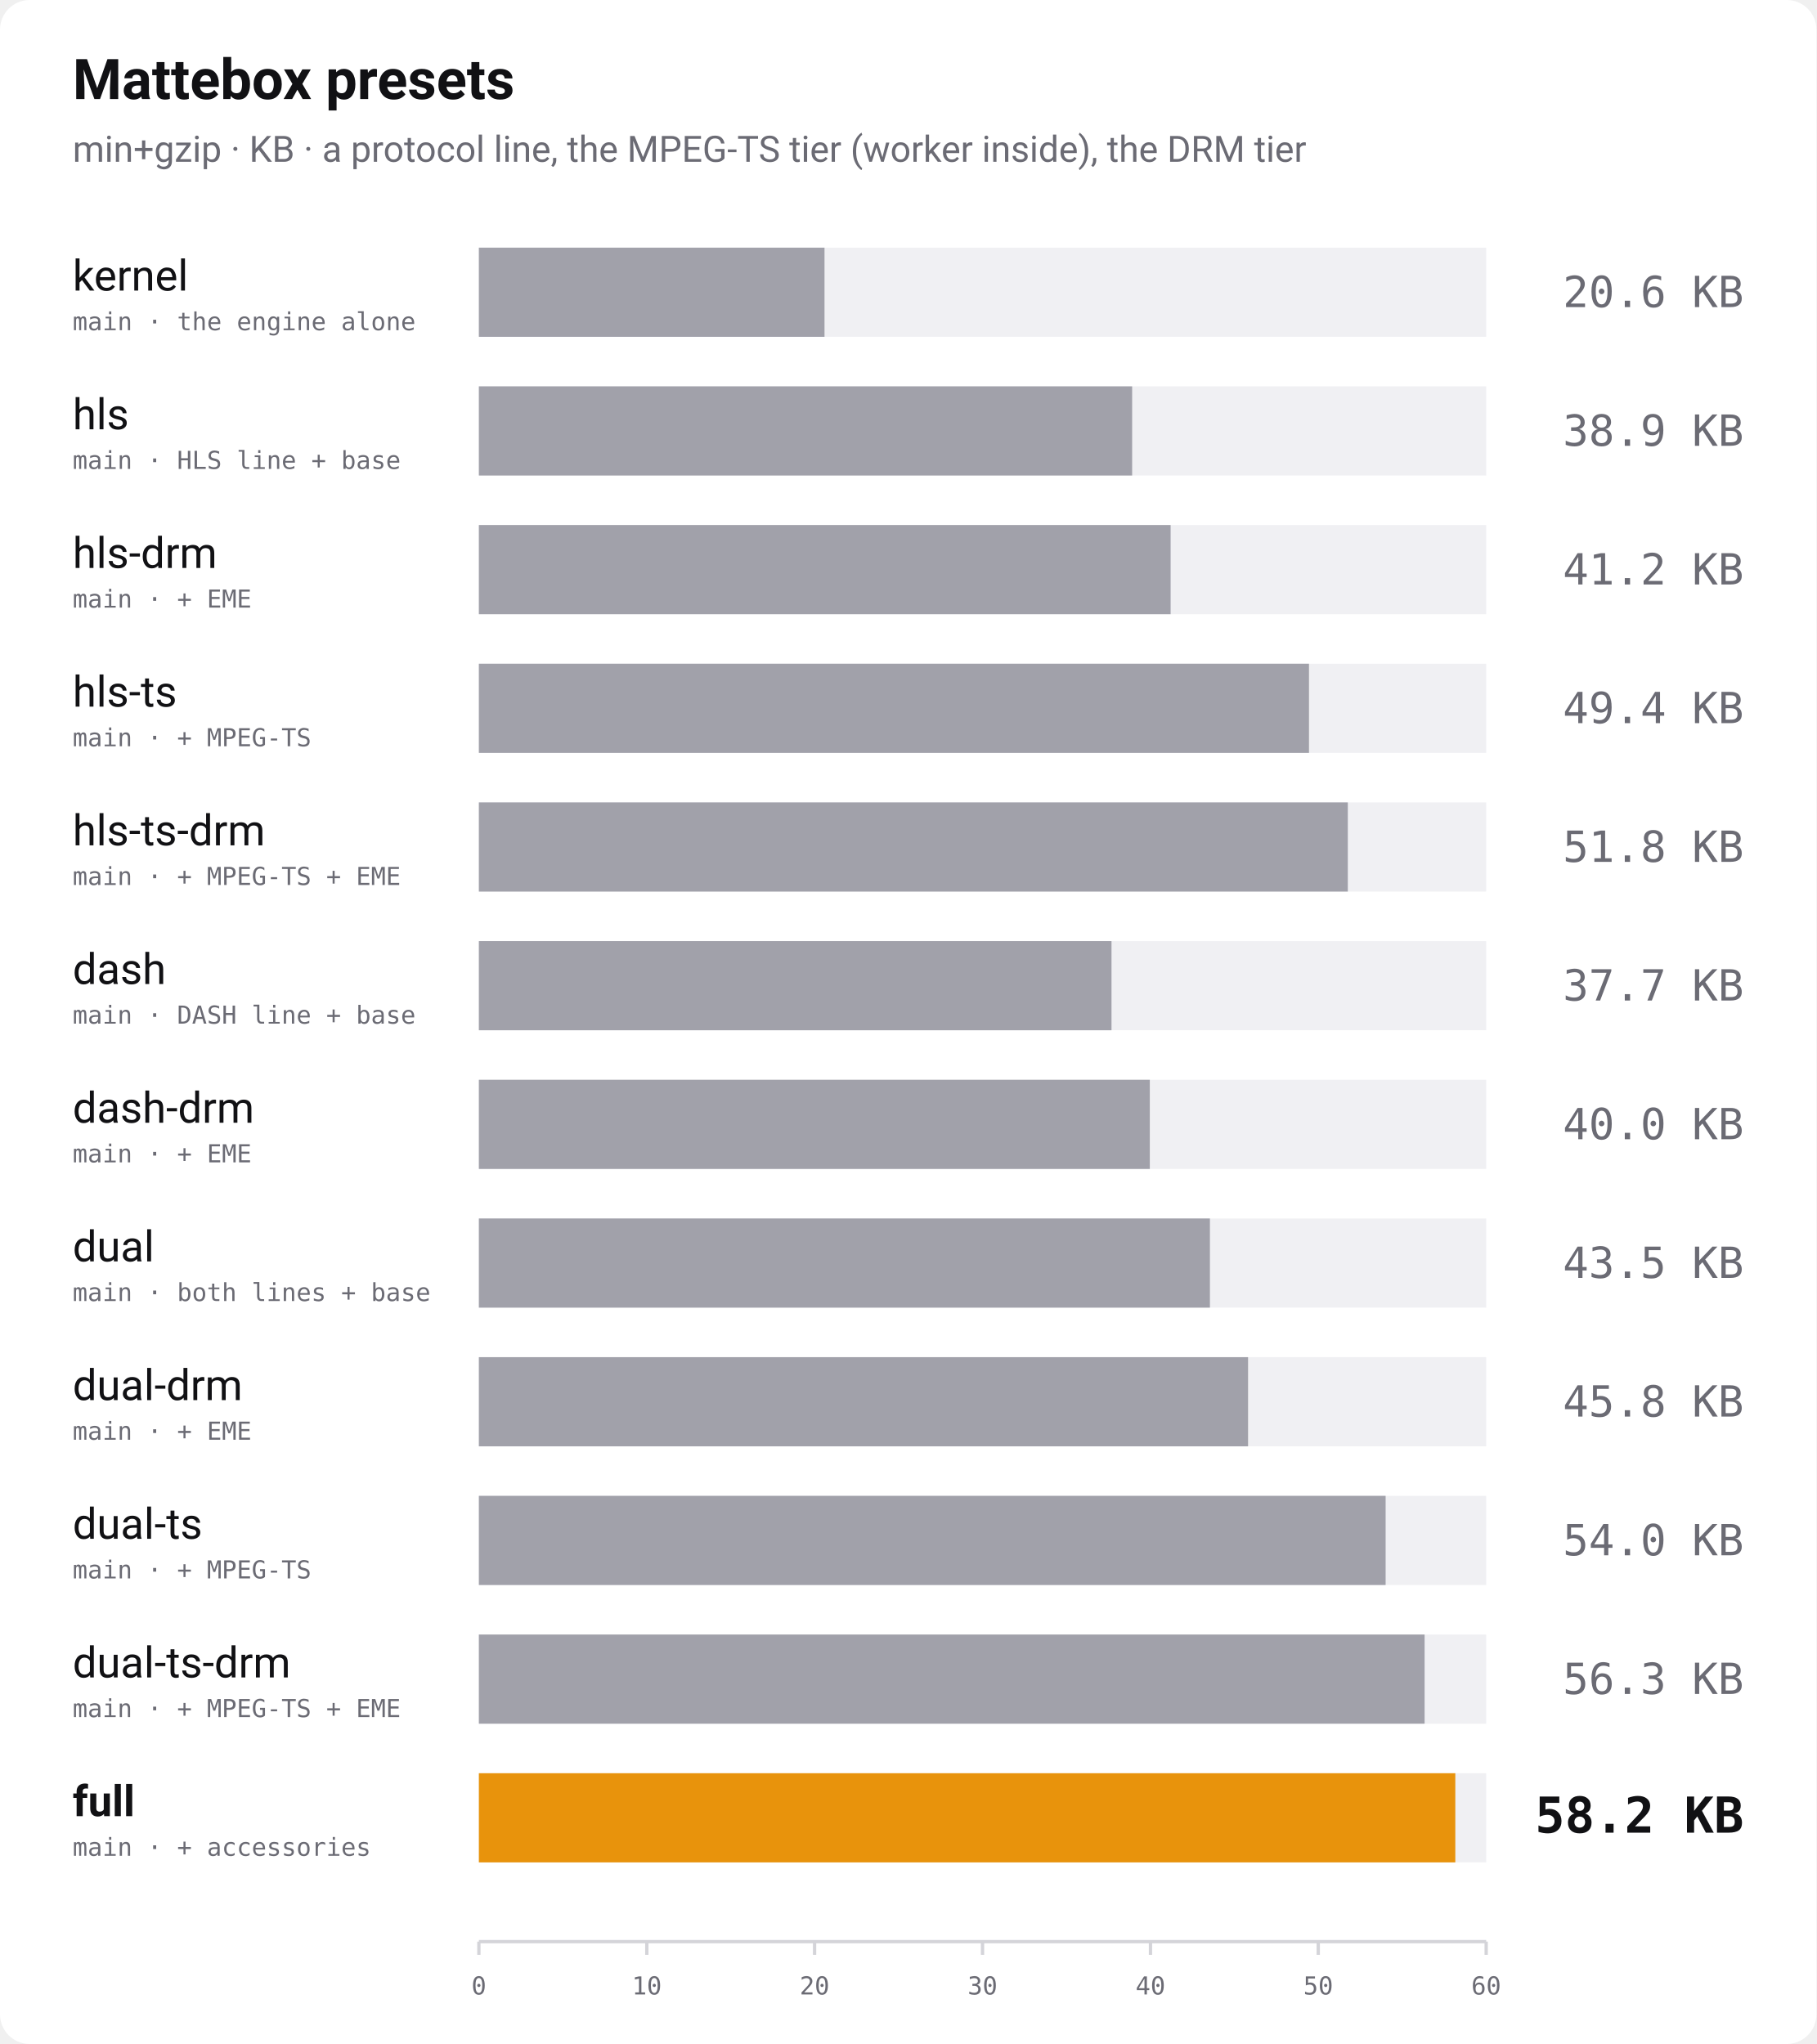
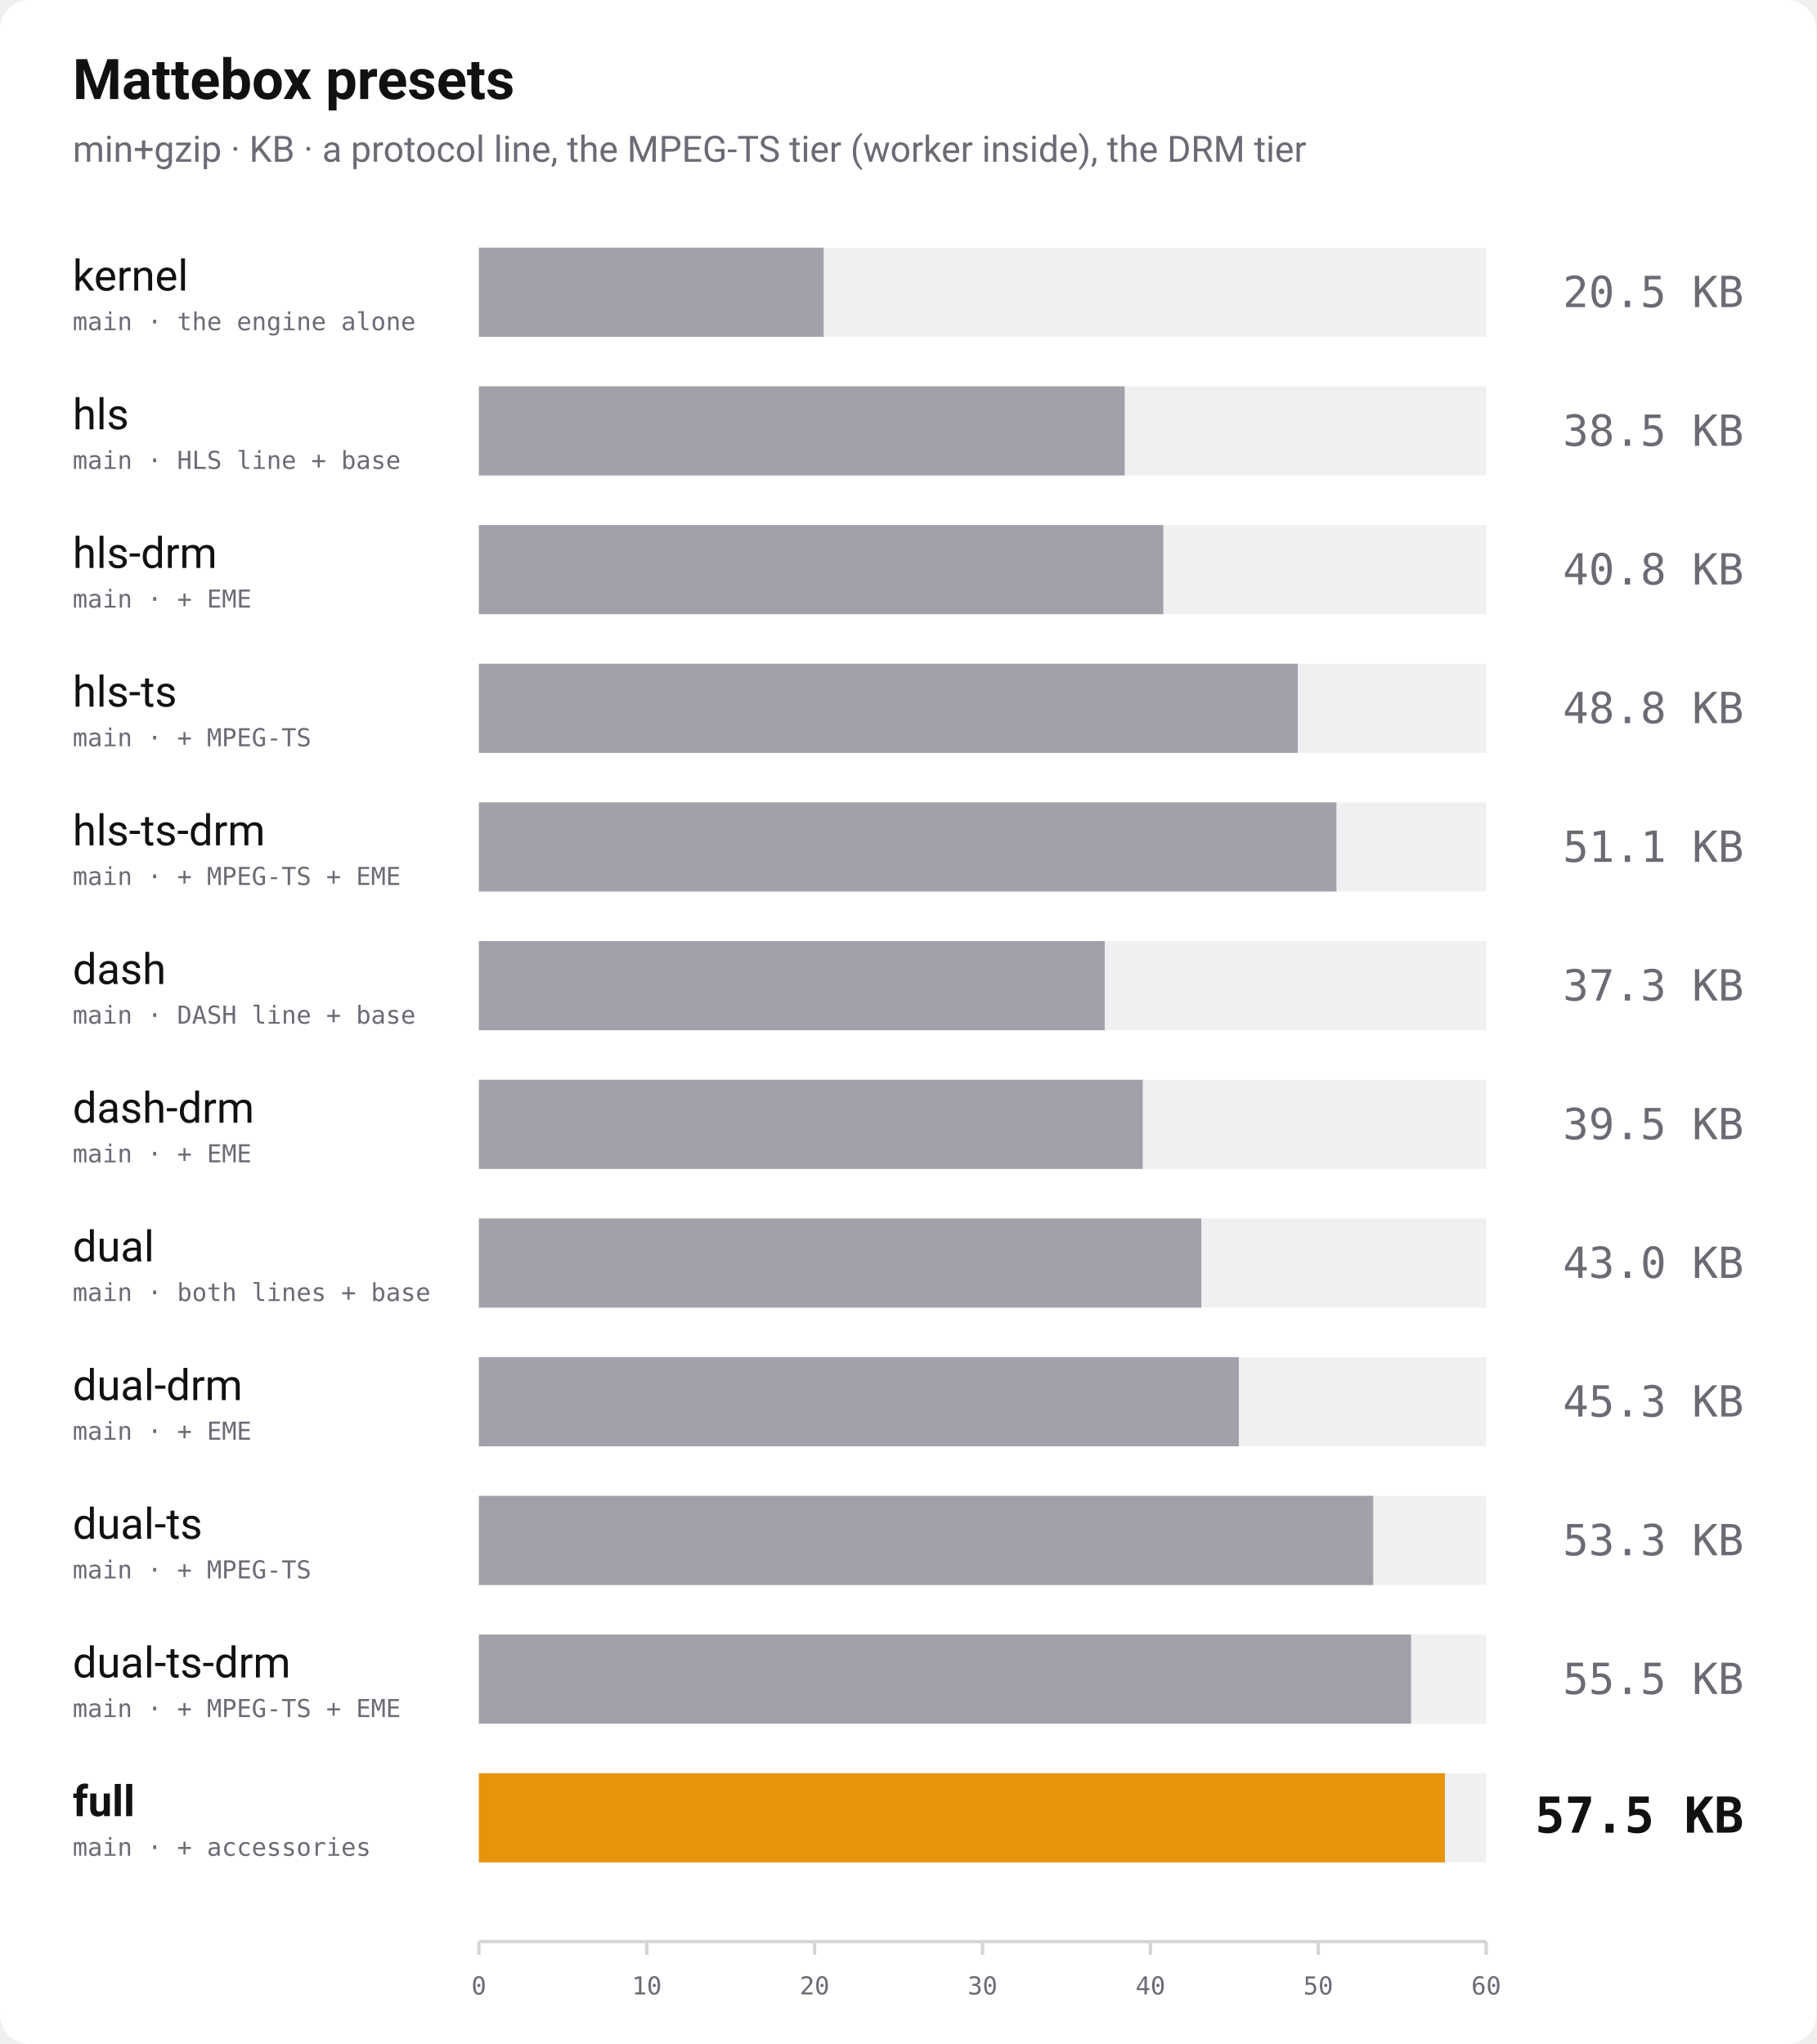
<svg xmlns="http://www.w3.org/2000/svg" width="1100" height="1238" viewBox="0 0 1100 1238" role="img" aria-label="Bundle size of every Mattebox preset, min+gzip">
  <rect width="1100" height="1238" rx="18" fill="#ffffff" />
  <text x="44" y="60" font-family="-apple-system, 'Segoe UI', Roboto, Helvetica, Arial, sans-serif" font-size="34" font-weight="700" fill="#111114">Mattebox presets</text>
  <text x="44" y="98" font-family="-apple-system, 'Segoe UI', Roboto, Helvetica, Arial, sans-serif" font-size="22" fill="#6b6b74">min+gzip · KB · a protocol line, the MPEG-TS tier (worker inside), the DRM tier</text>
  <text x="44" y="176" font-family="-apple-system, 'Segoe UI', Roboto, Helvetica, Arial, sans-serif" font-size="26" font-weight="400" fill="#111114">kernel</text>
  <text x="44" y="200" font-family="ui-monospace, 'SF Mono', Menlo, Consolas, monospace" font-size="15" fill="#6b6b74">main · the engine alone</text>
  <rect x="290" y="150" width="610" height="54" fill="#f0f0f3" />
-   <rect x="290" y="150" width="209.3" height="54" fill="#a1a1aa" />
-   <text x="1056" y="186" text-anchor="end" font-family="ui-monospace, 'SF Mono', Menlo, Consolas, monospace" font-size="26" font-weight="400" fill="#6b6b74">20.6 KB</text>
+   <rect x="290" y="150" width="208.8" height="54" fill="#a1a1aa" />
+   <text x="1056" y="186" text-anchor="end" font-family="ui-monospace, 'SF Mono', Menlo, Consolas, monospace" font-size="26" font-weight="400" fill="#6b6b74">20.5 KB</text>
  <text x="44" y="260" font-family="-apple-system, 'Segoe UI', Roboto, Helvetica, Arial, sans-serif" font-size="26" font-weight="400" fill="#111114">hls</text>
  <text x="44" y="284" font-family="ui-monospace, 'SF Mono', Menlo, Consolas, monospace" font-size="15" fill="#6b6b74">main · HLS line + base</text>
  <rect x="290" y="234" width="610" height="54" fill="#f0f0f3" />
-   <rect x="290" y="234" width="395.6" height="54" fill="#a1a1aa" />
-   <text x="1056" y="270" text-anchor="end" font-family="ui-monospace, 'SF Mono', Menlo, Consolas, monospace" font-size="26" font-weight="400" fill="#6b6b74">38.9 KB</text>
+   <rect x="290" y="234" width="391.1" height="54" fill="#a1a1aa" />
+   <text x="1056" y="270" text-anchor="end" font-family="ui-monospace, 'SF Mono', Menlo, Consolas, monospace" font-size="26" font-weight="400" fill="#6b6b74">38.5 KB</text>
  <text x="44" y="344" font-family="-apple-system, 'Segoe UI', Roboto, Helvetica, Arial, sans-serif" font-size="26" font-weight="400" fill="#111114">hls-drm</text>
  <text x="44" y="368" font-family="ui-monospace, 'SF Mono', Menlo, Consolas, monospace" font-size="15" fill="#6b6b74">main · + EME</text>
  <rect x="290" y="318" width="610" height="54" fill="#f0f0f3" />
-   <rect x="290" y="318" width="418.9" height="54" fill="#a1a1aa" />
-   <text x="1056" y="354" text-anchor="end" font-family="ui-monospace, 'SF Mono', Menlo, Consolas, monospace" font-size="26" font-weight="400" fill="#6b6b74">41.2 KB</text>
+   <rect x="290" y="318" width="414.5" height="54" fill="#a1a1aa" />
+   <text x="1056" y="354" text-anchor="end" font-family="ui-monospace, 'SF Mono', Menlo, Consolas, monospace" font-size="26" font-weight="400" fill="#6b6b74">40.8 KB</text>
  <text x="44" y="428" font-family="-apple-system, 'Segoe UI', Roboto, Helvetica, Arial, sans-serif" font-size="26" font-weight="400" fill="#111114">hls-ts</text>
  <text x="44" y="452" font-family="ui-monospace, 'SF Mono', Menlo, Consolas, monospace" font-size="15" fill="#6b6b74">main · + MPEG-TS</text>
  <rect x="290" y="402" width="610" height="54" fill="#f0f0f3" />
-   <rect x="290" y="402" width="502.7" height="54" fill="#a1a1aa" />
-   <text x="1056" y="438" text-anchor="end" font-family="ui-monospace, 'SF Mono', Menlo, Consolas, monospace" font-size="26" font-weight="400" fill="#6b6b74">49.4 KB</text>
+   <rect x="290" y="402" width="495.9" height="54" fill="#a1a1aa" />
+   <text x="1056" y="438" text-anchor="end" font-family="ui-monospace, 'SF Mono', Menlo, Consolas, monospace" font-size="26" font-weight="400" fill="#6b6b74">48.8 KB</text>
  <text x="44" y="512" font-family="-apple-system, 'Segoe UI', Roboto, Helvetica, Arial, sans-serif" font-size="26" font-weight="400" fill="#111114">hls-ts-drm</text>
  <text x="44" y="536" font-family="ui-monospace, 'SF Mono', Menlo, Consolas, monospace" font-size="15" fill="#6b6b74">main · + MPEG-TS + EME</text>
  <rect x="290" y="486" width="610" height="54" fill="#f0f0f3" />
-   <rect x="290" y="486" width="526.2" height="54" fill="#a1a1aa" />
-   <text x="1056" y="522" text-anchor="end" font-family="ui-monospace, 'SF Mono', Menlo, Consolas, monospace" font-size="26" font-weight="400" fill="#6b6b74">51.8 KB</text>
+   <rect x="290" y="486" width="519.3" height="54" fill="#a1a1aa" />
+   <text x="1056" y="522" text-anchor="end" font-family="ui-monospace, 'SF Mono', Menlo, Consolas, monospace" font-size="26" font-weight="400" fill="#6b6b74">51.1 KB</text>
  <text x="44" y="596" font-family="-apple-system, 'Segoe UI', Roboto, Helvetica, Arial, sans-serif" font-size="26" font-weight="400" fill="#111114">dash</text>
  <text x="44" y="620" font-family="ui-monospace, 'SF Mono', Menlo, Consolas, monospace" font-size="15" fill="#6b6b74">main · DASH line + base</text>
  <rect x="290" y="570" width="610" height="54" fill="#f0f0f3" />
-   <rect x="290" y="570" width="383.1" height="54" fill="#a1a1aa" />
-   <text x="1056" y="606" text-anchor="end" font-family="ui-monospace, 'SF Mono', Menlo, Consolas, monospace" font-size="26" font-weight="400" fill="#6b6b74">37.7 KB</text>
+   <rect x="290" y="570" width="379.0" height="54" fill="#a1a1aa" />
+   <text x="1056" y="606" text-anchor="end" font-family="ui-monospace, 'SF Mono', Menlo, Consolas, monospace" font-size="26" font-weight="400" fill="#6b6b74">37.3 KB</text>
  <text x="44" y="680" font-family="-apple-system, 'Segoe UI', Roboto, Helvetica, Arial, sans-serif" font-size="26" font-weight="400" fill="#111114">dash-drm</text>
  <text x="44" y="704" font-family="ui-monospace, 'SF Mono', Menlo, Consolas, monospace" font-size="15" fill="#6b6b74">main · + EME</text>
  <rect x="290" y="654" width="610" height="54" fill="#f0f0f3" />
-   <rect x="290" y="654" width="406.3" height="54" fill="#a1a1aa" />
-   <text x="1056" y="690" text-anchor="end" font-family="ui-monospace, 'SF Mono', Menlo, Consolas, monospace" font-size="26" font-weight="400" fill="#6b6b74">40.0 KB</text>
+   <rect x="290" y="654" width="402.0" height="54" fill="#a1a1aa" />
+   <text x="1056" y="690" text-anchor="end" font-family="ui-monospace, 'SF Mono', Menlo, Consolas, monospace" font-size="26" font-weight="400" fill="#6b6b74">39.5 KB</text>
  <text x="44" y="764" font-family="-apple-system, 'Segoe UI', Roboto, Helvetica, Arial, sans-serif" font-size="26" font-weight="400" fill="#111114">dual</text>
  <text x="44" y="788" font-family="ui-monospace, 'SF Mono', Menlo, Consolas, monospace" font-size="15" fill="#6b6b74">main · both lines + base</text>
  <rect x="290" y="738" width="610" height="54" fill="#f0f0f3" />
-   <rect x="290" y="738" width="442.7" height="54" fill="#a1a1aa" />
-   <text x="1056" y="774" text-anchor="end" font-family="ui-monospace, 'SF Mono', Menlo, Consolas, monospace" font-size="26" font-weight="400" fill="#6b6b74">43.5 KB</text>
+   <rect x="290" y="738" width="437.5" height="54" fill="#a1a1aa" />
+   <text x="1056" y="774" text-anchor="end" font-family="ui-monospace, 'SF Mono', Menlo, Consolas, monospace" font-size="26" font-weight="400" fill="#6b6b74">43.0 KB</text>
  <text x="44" y="848" font-family="-apple-system, 'Segoe UI', Roboto, Helvetica, Arial, sans-serif" font-size="26" font-weight="400" fill="#111114">dual-drm</text>
  <text x="44" y="872" font-family="ui-monospace, 'SF Mono', Menlo, Consolas, monospace" font-size="15" fill="#6b6b74">main · + EME</text>
  <rect x="290" y="822" width="610" height="54" fill="#f0f0f3" />
-   <rect x="290" y="822" width="465.8" height="54" fill="#a1a1aa" />
-   <text x="1056" y="858" text-anchor="end" font-family="ui-monospace, 'SF Mono', Menlo, Consolas, monospace" font-size="26" font-weight="400" fill="#6b6b74">45.8 KB</text>
+   <rect x="290" y="822" width="460.2" height="54" fill="#a1a1aa" />
+   <text x="1056" y="858" text-anchor="end" font-family="ui-monospace, 'SF Mono', Menlo, Consolas, monospace" font-size="26" font-weight="400" fill="#6b6b74">45.3 KB</text>
  <text x="44" y="932" font-family="-apple-system, 'Segoe UI', Roboto, Helvetica, Arial, sans-serif" font-size="26" font-weight="400" fill="#111114">dual-ts</text>
  <text x="44" y="956" font-family="ui-monospace, 'SF Mono', Menlo, Consolas, monospace" font-size="15" fill="#6b6b74">main · + MPEG-TS</text>
  <rect x="290" y="906" width="610" height="54" fill="#f0f0f3" />
-   <rect x="290" y="906" width="549.1" height="54" fill="#a1a1aa" />
-   <text x="1056" y="942" text-anchor="end" font-family="ui-monospace, 'SF Mono', Menlo, Consolas, monospace" font-size="26" font-weight="400" fill="#6b6b74">54.0 KB</text>
+   <rect x="290" y="906" width="541.6" height="54" fill="#a1a1aa" />
+   <text x="1056" y="942" text-anchor="end" font-family="ui-monospace, 'SF Mono', Menlo, Consolas, monospace" font-size="26" font-weight="400" fill="#6b6b74">53.3 KB</text>
  <text x="44" y="1016" font-family="-apple-system, 'Segoe UI', Roboto, Helvetica, Arial, sans-serif" font-size="26" font-weight="400" fill="#111114">dual-ts-drm</text>
  <text x="44" y="1040" font-family="ui-monospace, 'SF Mono', Menlo, Consolas, monospace" font-size="15" fill="#6b6b74">main · + MPEG-TS + EME</text>
  <rect x="290" y="990" width="610" height="54" fill="#f0f0f3" />
-   <rect x="290" y="990" width="572.7" height="54" fill="#a1a1aa" />
-   <text x="1056" y="1026" text-anchor="end" font-family="ui-monospace, 'SF Mono', Menlo, Consolas, monospace" font-size="26" font-weight="400" fill="#6b6b74">56.3 KB</text>
+   <rect x="290" y="990" width="564.5" height="54" fill="#a1a1aa" />
+   <text x="1056" y="1026" text-anchor="end" font-family="ui-monospace, 'SF Mono', Menlo, Consolas, monospace" font-size="26" font-weight="400" fill="#6b6b74">55.5 KB</text>
  <text x="44" y="1100" font-family="-apple-system, 'Segoe UI', Roboto, Helvetica, Arial, sans-serif" font-size="26" font-weight="700" fill="#111114">full</text>
  <text x="44" y="1124" font-family="ui-monospace, 'SF Mono', Menlo, Consolas, monospace" font-size="15" fill="#6b6b74">main · + accessories</text>
  <rect x="290" y="1074" width="610" height="54" fill="#f0f0f3" />
-   <rect x="290" y="1074" width="591.3" height="54" fill="#e8930c" />
-   <text x="1056" y="1110" text-anchor="end" font-family="ui-monospace, 'SF Mono', Menlo, Consolas, monospace" font-size="30" font-weight="700" fill="#111114">58.2 KB</text>
+   <rect x="290" y="1074" width="585.0" height="54" fill="#e8930c" />
+   <text x="1056" y="1110" text-anchor="end" font-family="ui-monospace, 'SF Mono', Menlo, Consolas, monospace" font-size="30" font-weight="700" fill="#111114">57.5 KB</text>
  <line x1="290" y1="1176" x2="900" y2="1176" stroke="#d4d4d9" stroke-width="2" />
  <line x1="290.0" y1="1176" x2="290.0" y2="1184" stroke="#d4d4d9" stroke-width="2" />
  <text x="290.0" y="1208" text-anchor="middle" font-family="ui-monospace, 'SF Mono', Menlo, Consolas, monospace" font-size="15" fill="#6b6b74">0</text>
  <line x1="391.7" y1="1176" x2="391.7" y2="1184" stroke="#d4d4d9" stroke-width="2" />
  <text x="391.7" y="1208" text-anchor="middle" font-family="ui-monospace, 'SF Mono', Menlo, Consolas, monospace" font-size="15" fill="#6b6b74">10</text>
  <line x1="493.3" y1="1176" x2="493.3" y2="1184" stroke="#d4d4d9" stroke-width="2" />
  <text x="493.3" y="1208" text-anchor="middle" font-family="ui-monospace, 'SF Mono', Menlo, Consolas, monospace" font-size="15" fill="#6b6b74">20</text>
  <line x1="595.0" y1="1176" x2="595.0" y2="1184" stroke="#d4d4d9" stroke-width="2" />
  <text x="595.0" y="1208" text-anchor="middle" font-family="ui-monospace, 'SF Mono', Menlo, Consolas, monospace" font-size="15" fill="#6b6b74">30</text>
  <line x1="696.7" y1="1176" x2="696.7" y2="1184" stroke="#d4d4d9" stroke-width="2" />
  <text x="696.7" y="1208" text-anchor="middle" font-family="ui-monospace, 'SF Mono', Menlo, Consolas, monospace" font-size="15" fill="#6b6b74">40</text>
  <line x1="798.3" y1="1176" x2="798.3" y2="1184" stroke="#d4d4d9" stroke-width="2" />
  <text x="798.3" y="1208" text-anchor="middle" font-family="ui-monospace, 'SF Mono', Menlo, Consolas, monospace" font-size="15" fill="#6b6b74">50</text>
  <line x1="900.0" y1="1176" x2="900.0" y2="1184" stroke="#d4d4d9" stroke-width="2" />
  <text x="900.0" y="1208" text-anchor="middle" font-family="ui-monospace, 'SF Mono', Menlo, Consolas, monospace" font-size="15" fill="#6b6b74">60</text>
</svg>
